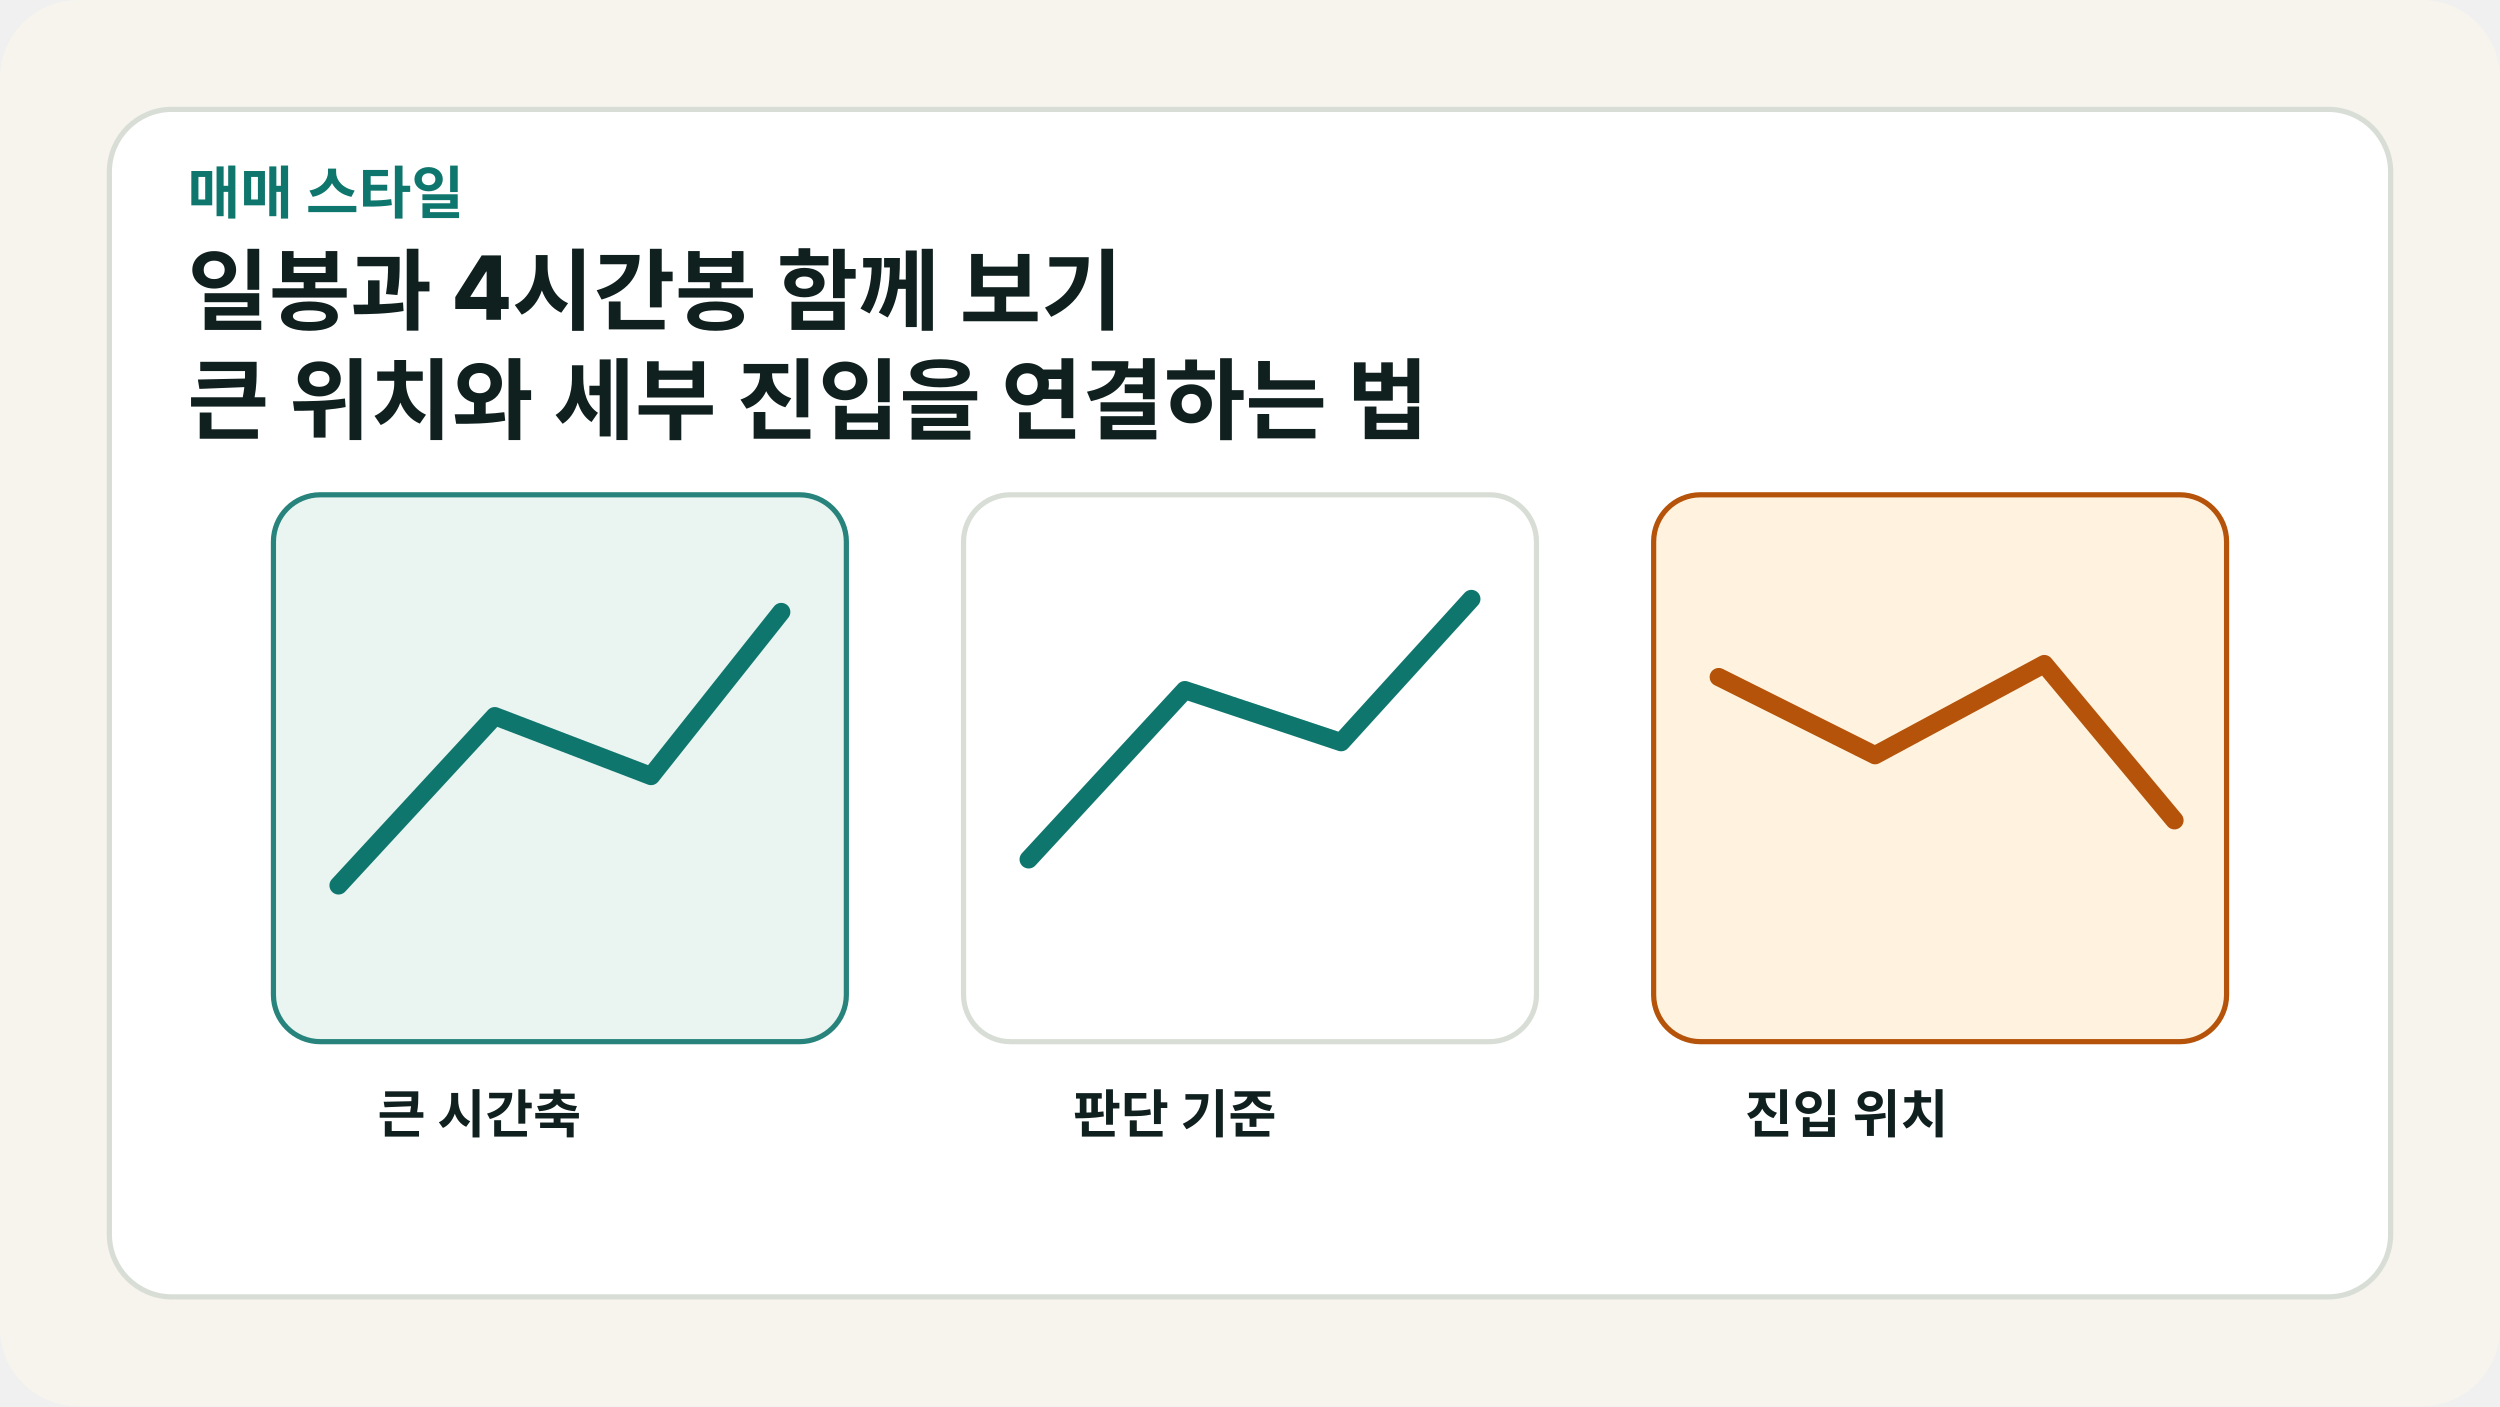
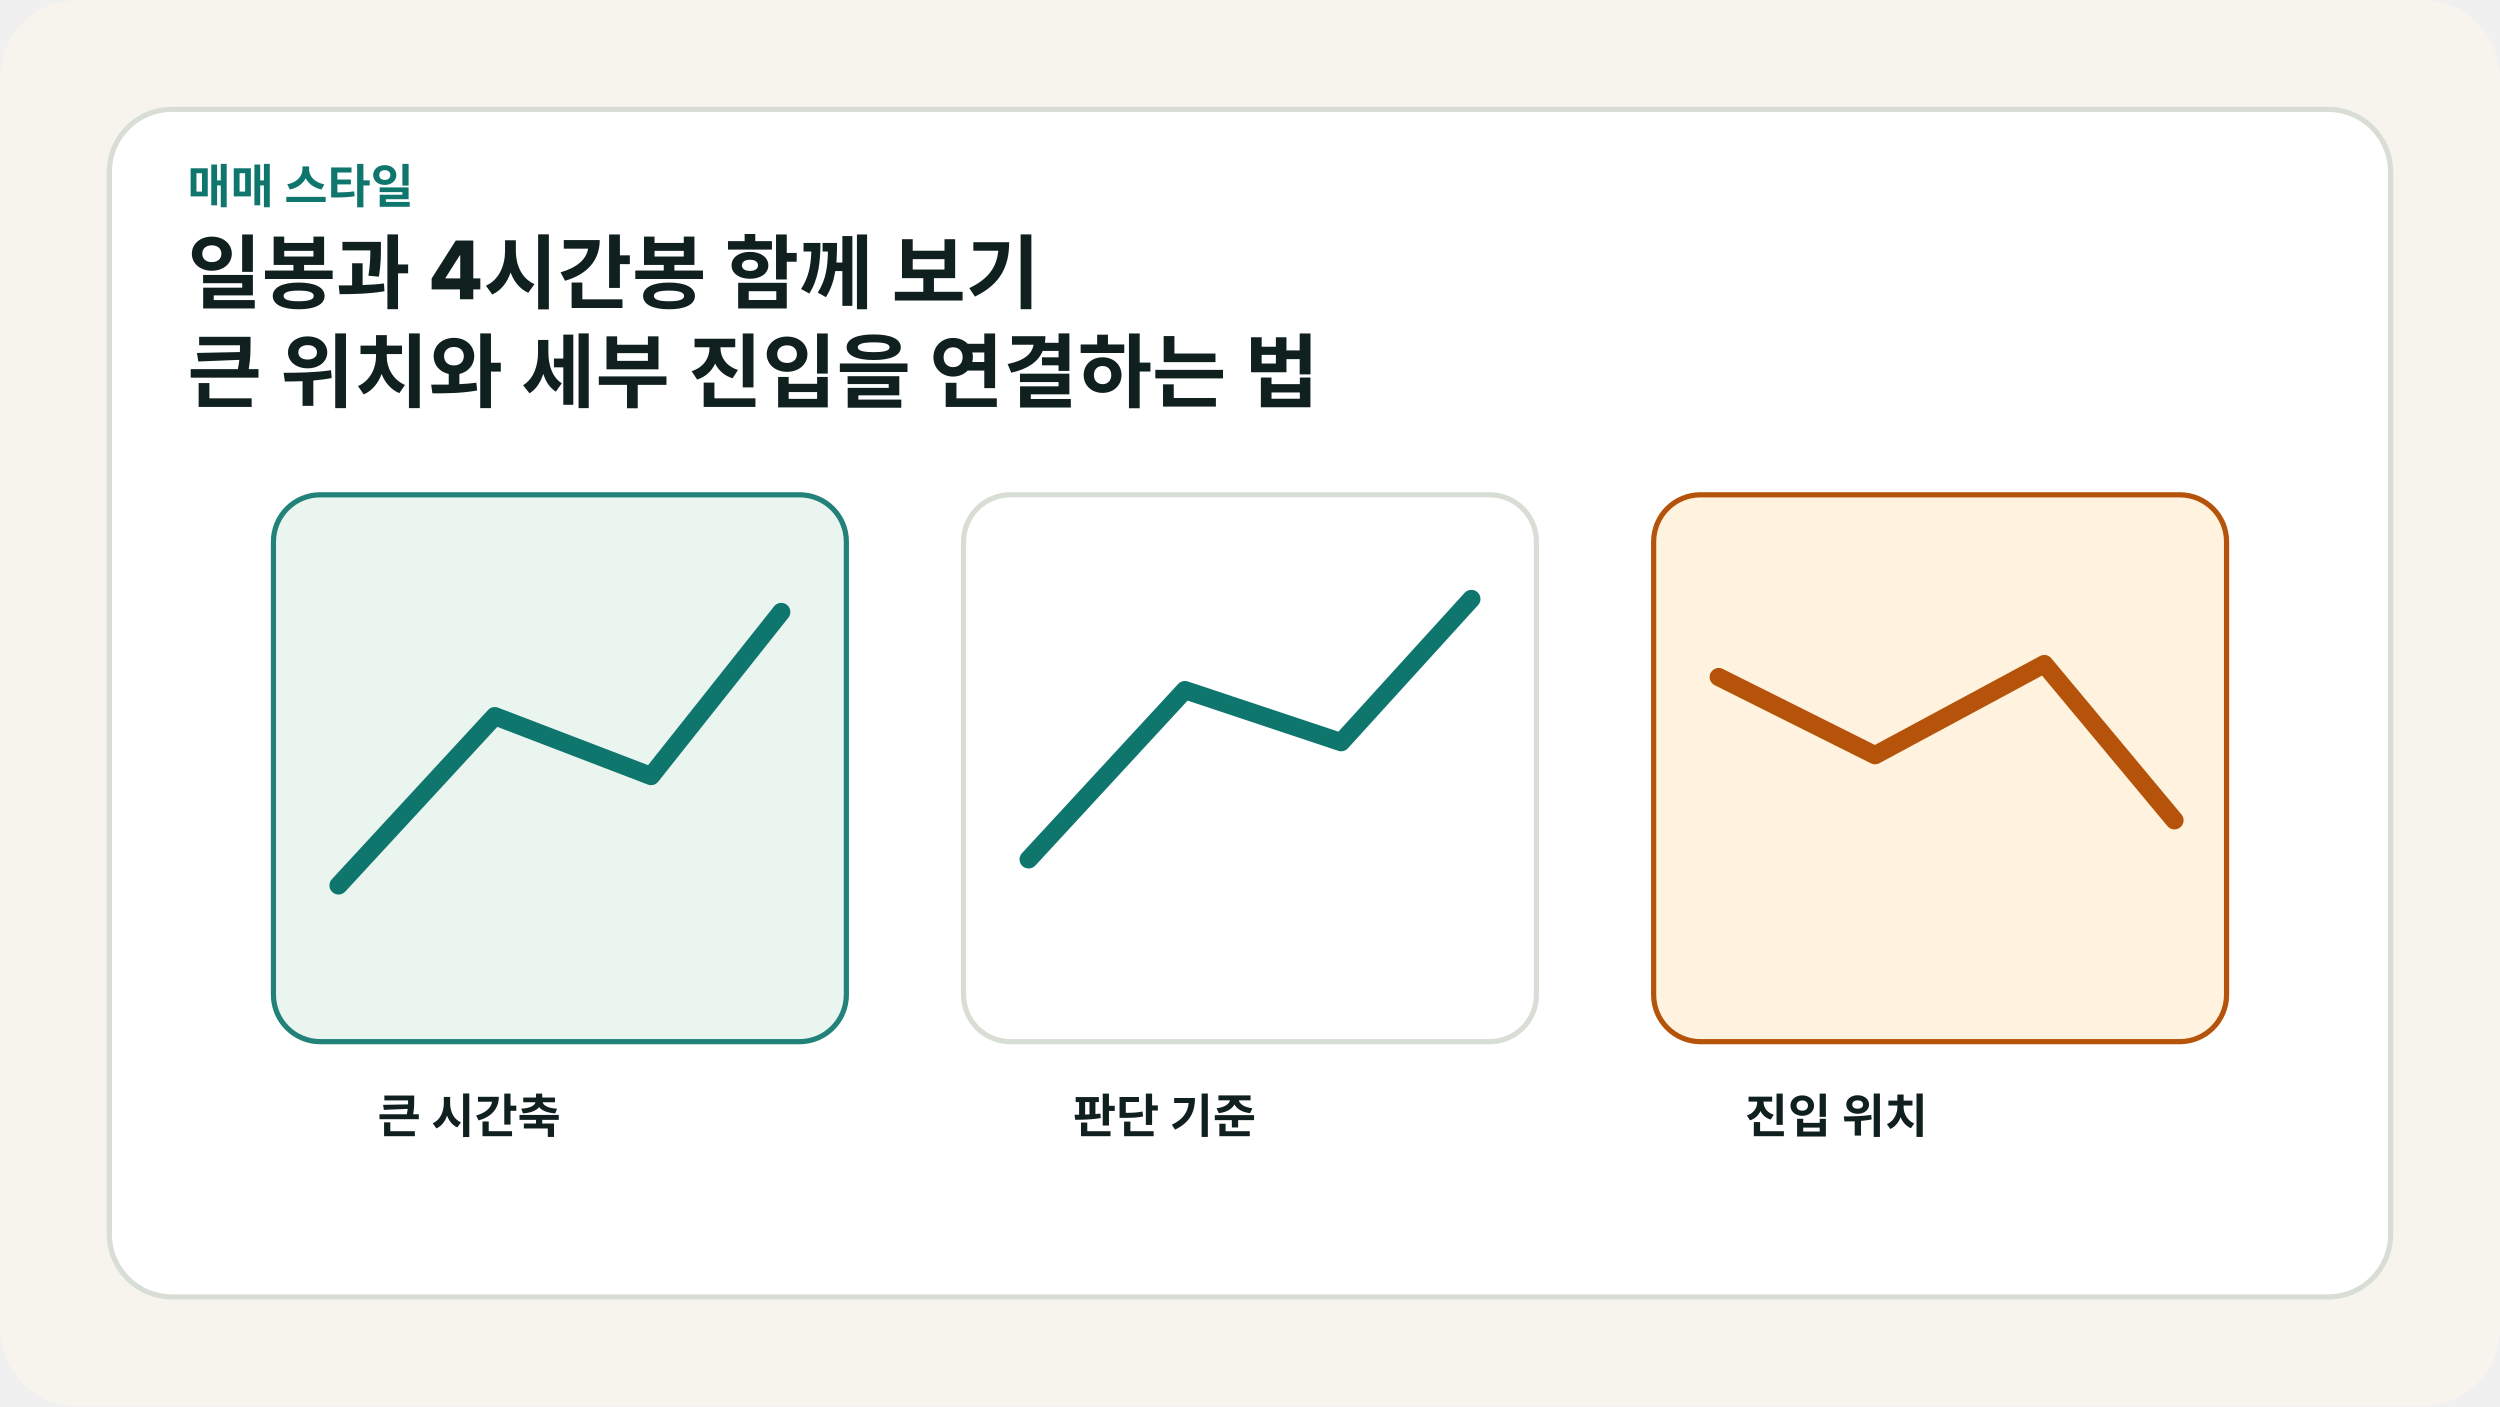
<svg xmlns="http://www.w3.org/2000/svg" width="960" height="540" viewBox="0 0 960 540" role="img" aria-labelledby="title desc">
  <style>
- .bg{fill:#f6f4ed}.panel{fill:#fff;stroke:#d8ded6;stroke-width:2}.title{font:800 34px system-ui,-apple-system,BlinkMacSystemFont,"Segoe UI",sans-serif;fill:#10201f}.sub{font:800 22px system-ui,-apple-system,BlinkMacSystemFont,"Segoe UI",sans-serif;fill:#0f766e}.label{font:800 20px system-ui,-apple-system,BlinkMacSystemFont,"Segoe UI",sans-serif;fill:#10201f}.note{font:700 17px system-ui,-apple-system,BlinkMacSystemFont,"Segoe UI",sans-serif;fill:#647067}.line{fill:none;stroke:#0f766e;stroke-width:7;stroke-linecap:round;stroke-linejoin:round}.down{fill:none;stroke:#b45309;stroke-width:7;stroke-linecap:round;stroke-linejoin:round}.thin{fill:none;stroke:#94a3b8;stroke-width:4;stroke-linecap:round}.dash{stroke:#94a3b8;stroke-width:3;stroke-dasharray:10 10}.zone{fill:#e8f4ef;stroke:#0f766e;stroke-width:2;opacity:.9}.risk{fill:#fff3df;stroke:#b45309;stroke-width:2}.bar{fill:#0f766e;opacity:.92}.warn{fill:#b45309;opacity:.92}
+ .bg{fill:#f6f4ed}.panel{fill:#fff;stroke:#d8ded6;stroke-width:2}.title{font:800 31px system-ui,-apple-system,BlinkMacSystemFont,"Segoe UI",sans-serif;fill:#10201f}.sub{font:800 18px system-ui,-apple-system,BlinkMacSystemFont,"Segoe UI",sans-serif;fill:#0f766e}.label{font:800 18px system-ui,-apple-system,BlinkMacSystemFont,"Segoe UI",sans-serif;fill:#10201f}.note{font:700 15px system-ui,-apple-system,BlinkMacSystemFont,"Segoe UI",sans-serif;fill:#647067}.line{fill:none;stroke:#0f766e;stroke-width:7;stroke-linecap:round;stroke-linejoin:round}.down{fill:none;stroke:#b45309;stroke-width:7;stroke-linecap:round;stroke-linejoin:round}.thin{fill:none;stroke:#94a3b8;stroke-width:4;stroke-linecap:round}.dash{stroke:#94a3b8;stroke-width:3;stroke-dasharray:10 10}.zone{fill:#e8f4ef;stroke:#0f766e;stroke-width:2;opacity:.92}.risk{fill:#fff3df;stroke:#b45309;stroke-width:2}.bar{fill:#0f766e;opacity:.92}.warn{fill:#b45309;opacity:.92}
</style>
  <rect class="bg" width="960" height="540" rx="30" />
  <rect class="panel" x="42" y="42" width="876" height="456" rx="24" />
-   <text x="72" y="82" class="sub">매매 스타일</text>
-   <text x="72" y="124" class="title">일봉과 4시간봉 함께 보기</text>
-   <text x="72" y="166" class="title">큰 위치와 세부 진입을 연결하는 법</text>
+   <text x="72" y="78" class="sub">매매 스타일</text>
+   <text x="72" y="116" class="title">일봉과 4시간봉 함께 보기</text>
+   <text x="72" y="154" class="title">큰 위치와 세부 진입을 연결하는 법</text>
  <rect class="zone" x="105" y="190" width="220" height="210" rx="18" />
  <rect class="panel" x="370" y="190" width="220" height="210" rx="18" />
  <rect class="risk" x="635" y="190" width="220" height="210" rx="18" />
  <path class="line" d="M130 340L190 275L250 298L300 235" />
  <path class="line" d="M395 330L455 265L515 285L565 230" />
  <path class="down" d="M660 260L720 290L785 255L835 315" />
-   <g class="label">
-     <text x="145" y="435">큰 시간축</text>
-     <text x="412" y="435">판단 기준</text>
-     <text x="670" y="435">진입 위치</text>
-   </g>
+   <text class="label" x="145" y="435">큰 시간축</text>
+   <text class="label" x="412" y="435">판단 기준</text>
+   <text class="label" x="670" y="435">진입 위치</text>
</svg>
